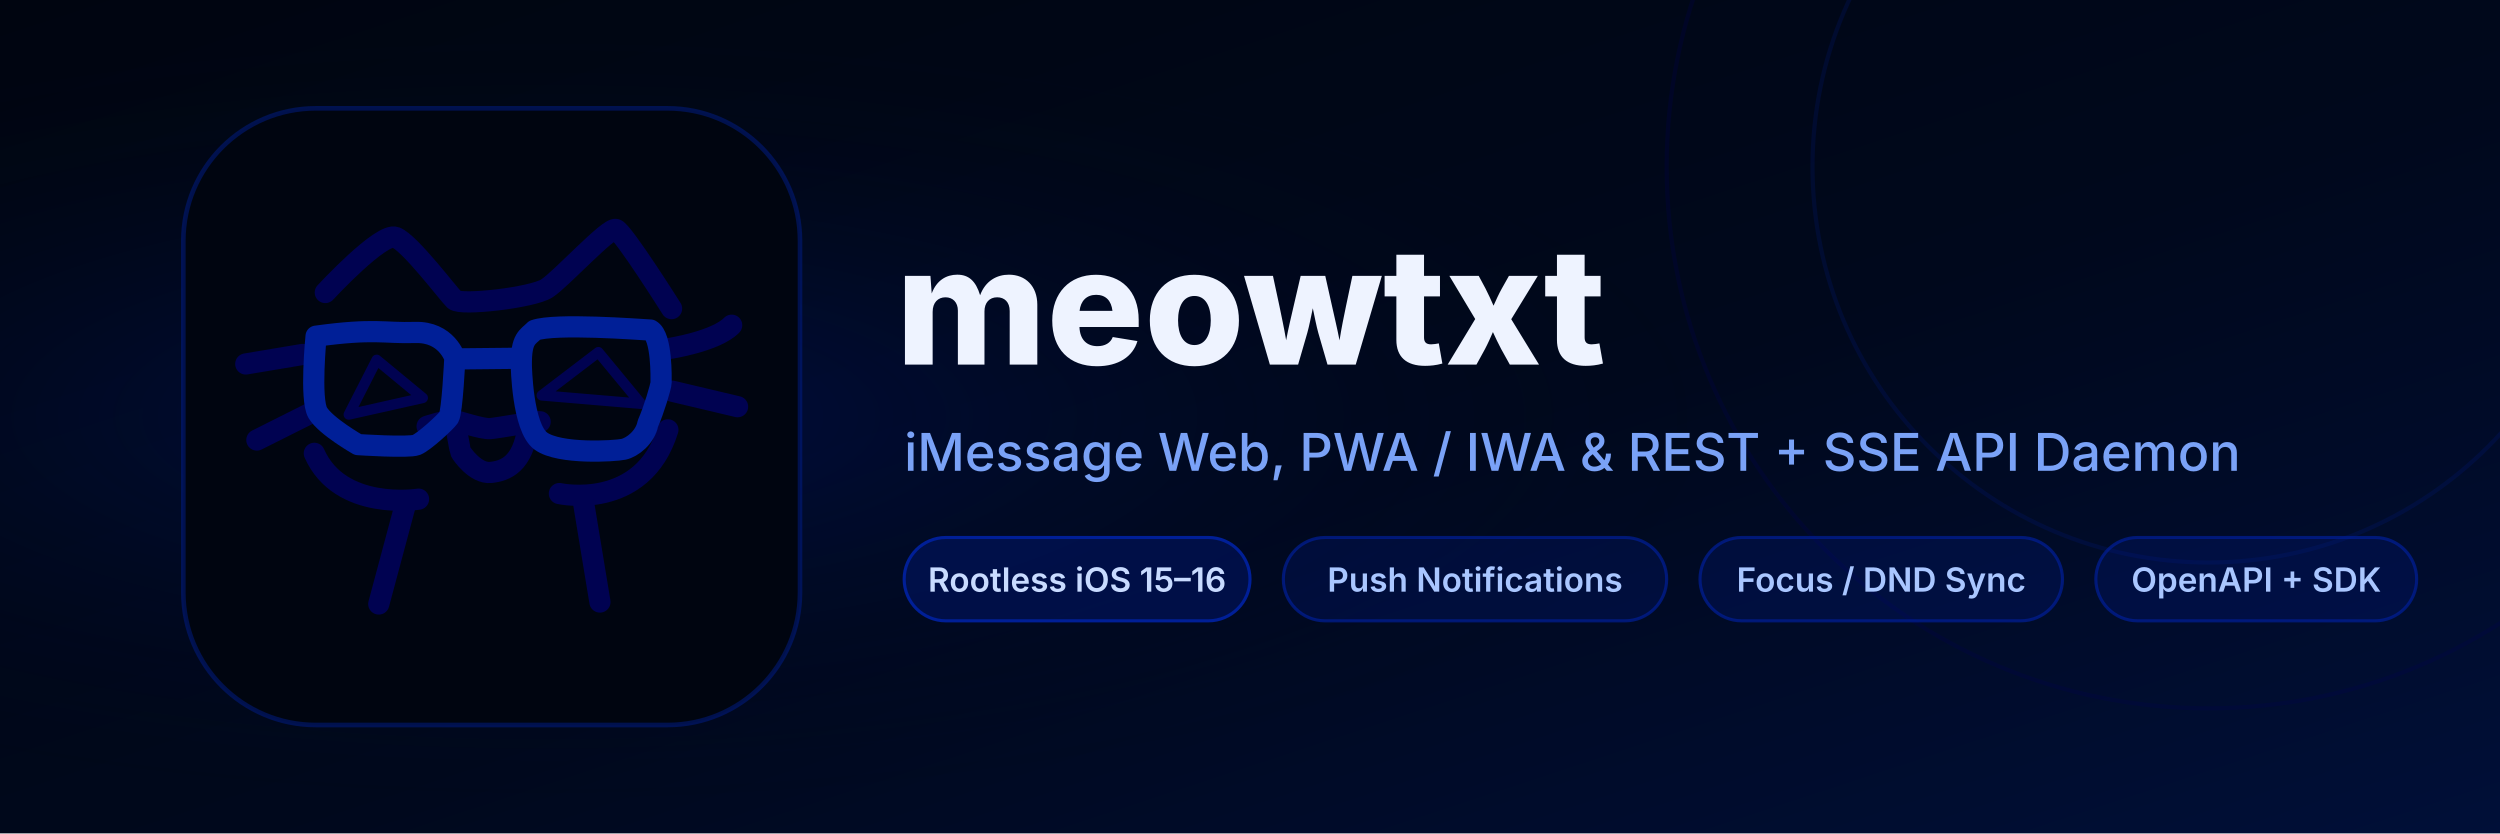
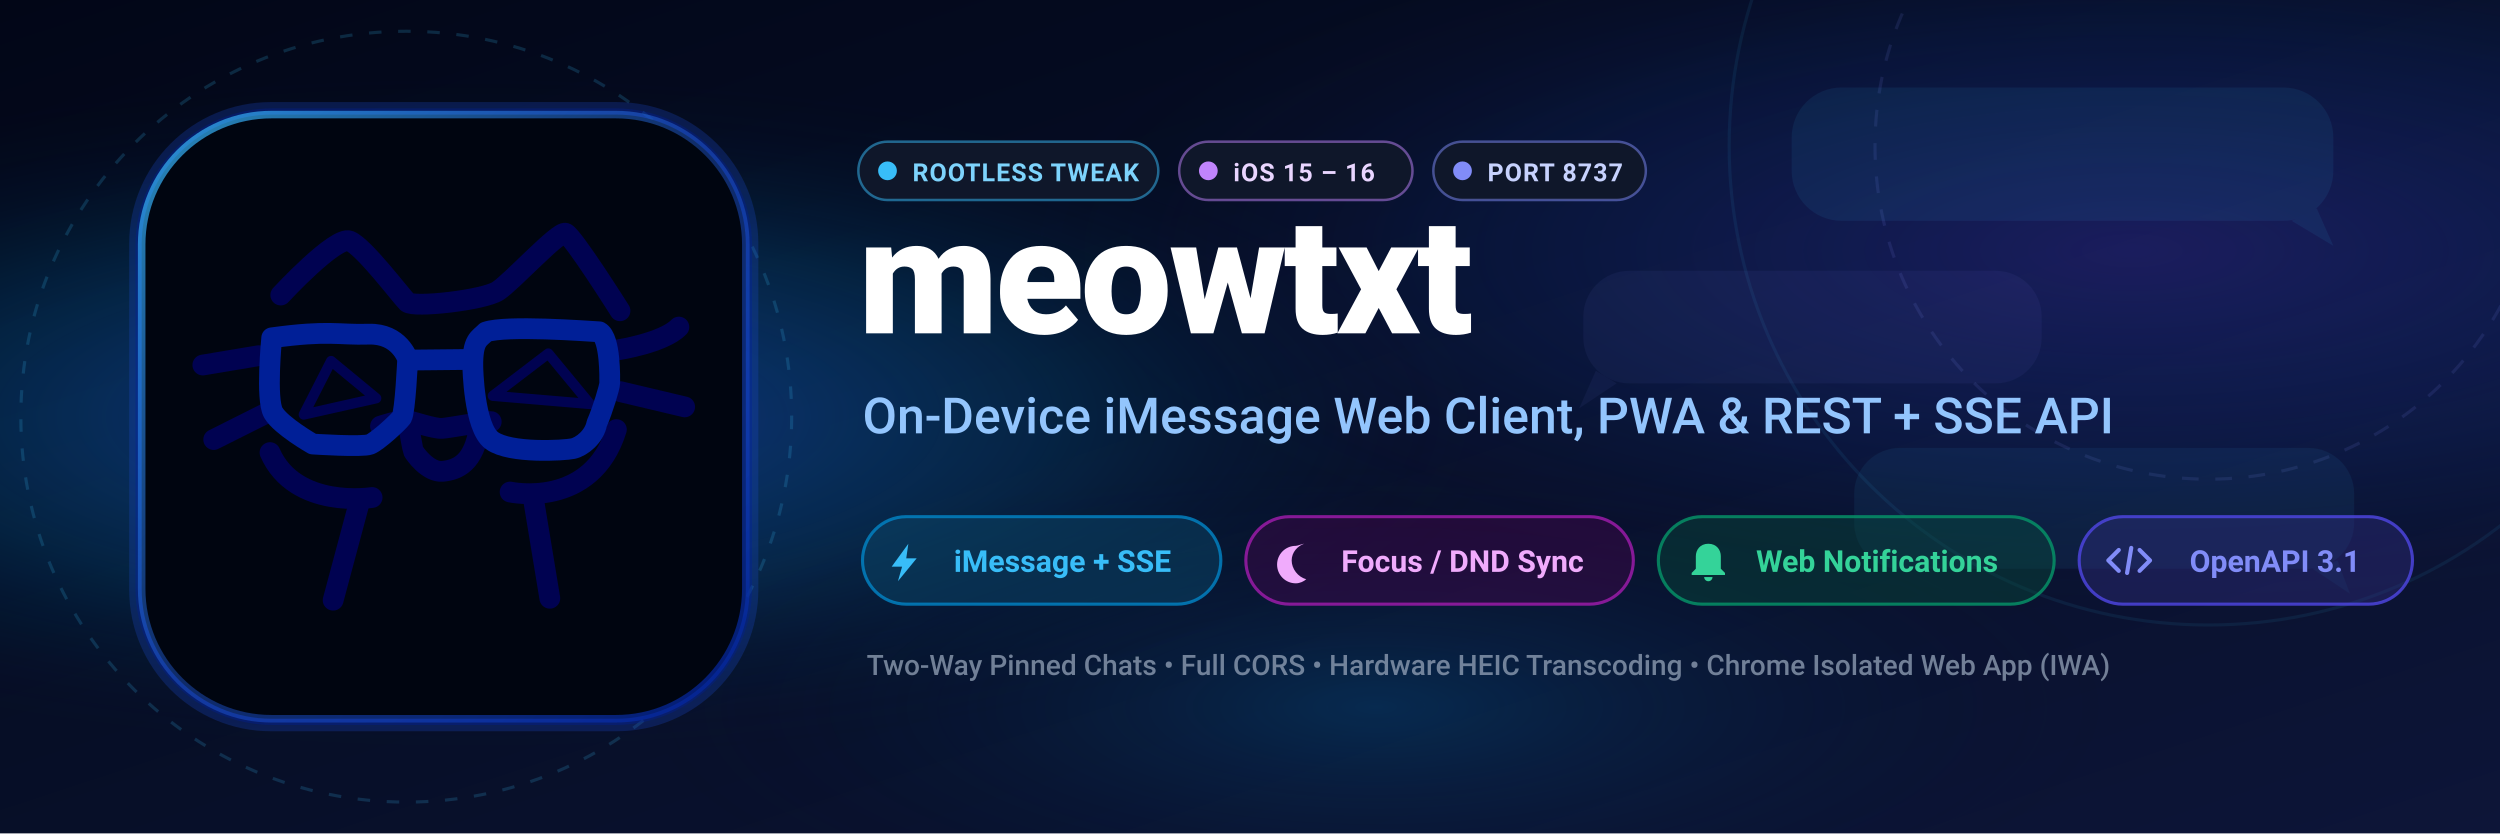
- <svg xmlns="http://www.w3.org/2000/svg" version="1.2" viewBox="0 0 1200 400" width="1200" height="400">
+ <svg xmlns="http://www.w3.org/2000/svg" viewBox="0 0 1200 400" width="1200" height="400">
  <defs>
    <linearGradient id="bgGrad" x1="0%" y1="0%" x2="100%" y2="100%">
-       <stop offset="0%" stop-color="#000510" />
-       <stop offset="55%" stop-color="#00081c" />
-       <stop offset="100%" stop-color="#000f38" />
+       <stop offset="0%" stop-color="#020617" />
+       <stop offset="45%" stop-color="#060e26" />
+       <stop offset="100%" stop-color="#0d1538" />
    </linearGradient>
-     <radialGradient id="glowGrad" cx="22%" cy="50%" r="48%">
-       <stop offset="0%" stop-color="#001f97" stop-opacity="0.32" />
-       <stop offset="100%" stop-color="#000510" stop-opacity="0" />
+     <radialGradient id="iconGlow" cx="19%" cy="50%" r="42%">
+       <stop offset="0%" stop-color="#1d4ed8" stop-opacity="0.55" />
+       <stop offset="55%" stop-color="#0284c7" stop-opacity="0.18" />
+       <stop offset="100%" stop-color="#020617" stop-opacity="0" />
    </radialGradient>
+     <radialGradient id="rightGlow" cx="85%" cy="30%" r="45%">
+       <stop offset="0%" stop-color="#4338ca" stop-opacity="0.32" />
+       <stop offset="60%" stop-color="#1d4ed8" stop-opacity="0.1" />
+       <stop offset="100%" stop-color="#060e26" stop-opacity="0" />
+     </radialGradient>
+     <radialGradient id="bottomGlow" cx="55%" cy="85%" r="40%">
+       <stop offset="0%" stop-color="#0284c7" stop-opacity="0.22" />
+       <stop offset="75%" stop-color="#020617" stop-opacity="0" />
+     </radialGradient>
+     <linearGradient id="glassBorder" x1="0%" y1="0%" x2="100%" y2="100%">
+       <stop offset="0%" stop-color="#38bdf8" stop-opacity="0.75" />
+       <stop offset="50%" stop-color="#2563eb" stop-opacity="0.4" />
+       <stop offset="100%" stop-color="#001f97" stop-opacity="0.75" />
+     </linearGradient>
  </defs>
  <rect width="1200" height="400" fill="url(#bgGrad)" />
-   <rect width="1200" height="400" fill="url(#glowGrad)" />
-   <circle cx="1060" cy="80" r="190" fill="none" stroke="#001f97" stroke-width="2" stroke-opacity="0.18" />
-   <circle cx="1060" cy="80" r="260" fill="none" stroke="#000251" stroke-width="2" stroke-opacity="0.25" />
-   <g transform="translate(88, 52) scale(0.37)">
-     <g id="bg">
-       <path fill-rule="evenodd" fill="#000510" d="m172 0h456c94.99 0 172 77.01 172 172v456c0 94.99-77.01 172-172 172h-456c-94.99 0-172-77.01-172-172v-456c0-94.99 77.01-172 172-172z" />
-       <path fill-rule="evenodd" fill="none" stroke="#001f97" stroke-width="6" stroke-opacity="0.45" d="m172 0h456c94.99 0 172 77.01 172 172v456c0 94.99-77.01 172-172 172h-456c-94.99 0-172-77.01-172-172v-456c0-94.99 77.01-172 172-172z" />
-     </g>
-     <g id="cat copy">
-       <g id="cat things">
-         <path fill-rule="evenodd" fill="none" stroke="#000251" stroke-linecap="round" stroke-linejoin="round" stroke-width="27.5" d="m81 331.63l73.83-12.36" />
-         <path fill-rule="evenodd" fill="none" stroke="#000251" stroke-linecap="round" stroke-linejoin="round" stroke-width="27.5" d="m95.39 430.29l68.43-34.3" />
-         <path fill-rule="evenodd" fill="none" stroke="#000251" stroke-linecap="round" stroke-linejoin="round" stroke-width="27.5" d="m719 387.05l-84.96-20.14" />
-         <path fill-rule="evenodd" fill="none" stroke="#000251" stroke-linecap="round" stroke-linejoin="round" stroke-width="27.5" d="m630.4 311.6c0 0 60.53-9.22 80.96-30.24" />
+   <rect width="1200" height="400" fill="url(#iconGlow)" />
+   <rect width="1200" height="400" fill="url(#rightGlow)" />
+   <rect width="1200" height="400" fill="url(#bottomGlow)" />
+   <circle cx="195" cy="200" r="185" fill="none" stroke="#38bdf8" stroke-width="1.5" stroke-opacity="0.18" stroke-dasharray="6 8" />
+   <circle cx="1060" cy="70" r="160" fill="none" stroke="#818cf8" stroke-width="1.5" stroke-opacity="0.12" stroke-dasharray="8 8" />
+   <circle cx="1060" cy="70" r="230" fill="none" stroke="#38bdf8" stroke-width="1.5" stroke-opacity="0.08" />
+   <g opacity="0.08" transform="translate(860, 42)">
+     <rect x="0" y="0" width="260" height="64" rx="24" fill="#38bdf8" />
+     <path d="M240 64 L260 76 L252 58 Z" fill="#38bdf8" />
+   </g>
+   <g opacity="0.06" transform="translate(760, 130)">
+     <rect x="0" y="0" width="220" height="54" rx="22" fill="#818cf8" />
+     <path d="M16 54 L-2 66 L6 48 Z" fill="#818cf8" />
+   </g>
+   <g opacity="0.07" transform="translate(890, 215)">
+     <rect x="0" y="0" width="240" height="58" rx="22" fill="#38bdf8" />
+     <path d="M220 58 L238 70 L232 54 Z" fill="#38bdf8" />
+   </g>
+   <g transform="translate(68, 55)">
+     <rect x="-6" y="-6" width="302" height="302" rx="68" fill="#1d4ed8" fill-opacity="0.25" />
+     <rect x="-3" y="-3" width="296" height="296" rx="66" fill="#001f97" fill-opacity="0.35" />
+     <g transform="scale(0.3625)">
+       <g id="bg">
+         <path fill-rule="evenodd" fill="#000510" d="m172 0h456c94.99 0 172 77.01 172 172v456c0 94.99-77.01 172-172 172h-456c-94.99 0-172-77.01-172-172v-456c0-94.99 77.01-172 172-172z" />
      </g>
-       <g id="body">
-         <g id="body bottom">
-           <path fill-rule="evenodd" fill="none" stroke="#000251" stroke-linecap="round" stroke-linejoin="round" stroke-width="27.5" d="m487.86 499.77c0 0 107.99 23.69 140.74-82.67" />
-           <path fill-rule="evenodd" fill="none" stroke="#000251" stroke-linecap="round" stroke-linejoin="round" stroke-width="27.5" d="m540.45 640.46l-22.69-137.47" />
-           <path fill-rule="evenodd" fill="none" stroke="#000251" stroke-linecap="round" stroke-linejoin="round" stroke-width="27.5" d="m253.54 643l35.13-131.07" />
-           <path fill-rule="evenodd" fill="none" stroke="#000251" stroke-linecap="round" stroke-linejoin="round" stroke-width="27.5" d="m305.13 507.02c0 0-101.87 16.29-135.19-59.46" />
+       <g id="cat copy">
+         <g id="cat things">
+           <path fill-rule="evenodd" fill="none" stroke="#000251" stroke-linecap="round" stroke-linejoin="round" stroke-width="27.5" d="m81 331.63l73.83-12.36" />
+           <path fill-rule="evenodd" fill="none" stroke="#000251" stroke-linecap="round" stroke-linejoin="round" stroke-width="27.5" d="m95.39 430.29l68.43-34.3" />
+           <path fill-rule="evenodd" fill="none" stroke="#000251" stroke-linecap="round" stroke-linejoin="round" stroke-width="27.5" d="m719 387.05l-84.96-20.14" />
+           <path fill-rule="evenodd" fill="none" stroke="#000251" stroke-linecap="round" stroke-linejoin="round" stroke-width="27.5" d="m630.4 311.6c0 0 60.53-9.22 80.96-30.24" />
        </g>
-         <g id="body top">
-           <path fill-rule="evenodd" fill="none" stroke="#000251" stroke-linecap="round" stroke-linejoin="round" stroke-width="27.5" d="m184.19 238.94c0 0 72.71-78.73 91.25-71.54 18.54 7.19 68.03 73.06 76.21 80.96 8.18 7.9 101.36-2.63 120.14-14.89 18.78-12.26 79.93-79.45 89.39-76.37 9.45 3.09 72.21 102.71 72.21 102.71" />
+         <g id="body">
+           <g id="body bottom">
+             <path fill-rule="evenodd" fill="none" stroke="#000251" stroke-linecap="round" stroke-linejoin="round" stroke-width="27.5" d="m487.86 499.77c0 0 107.99 23.69 140.74-82.67" />
+             <path fill-rule="evenodd" fill="none" stroke="#000251" stroke-linecap="round" stroke-linejoin="round" stroke-width="27.5" d="m540.45 640.46l-22.69-137.47" />
+             <path fill-rule="evenodd" fill="none" stroke="#000251" stroke-linecap="round" stroke-linejoin="round" stroke-width="27.5" d="m253.54 643l35.13-131.07" />
+             <path fill-rule="evenodd" fill="none" stroke="#000251" stroke-linecap="round" stroke-linejoin="round" stroke-width="27.5" d="m305.13 507.02c0 0-101.87 16.29-135.19-59.46" />
+           </g>
+           <g id="body top">
+             <path fill-rule="evenodd" fill="none" stroke="#000251" stroke-linecap="round" stroke-linejoin="round" stroke-width="27.5" d="m184.19 238.94c0 0 72.71-78.73 91.25-71.54 18.54 7.19 68.03 73.06 76.21 80.96 8.18 7.9 101.36-2.63 120.14-14.89 18.78-12.26 79.93-79.45 89.39-76.37 9.45 3.09 72.21 102.71 72.21 102.71" />
+           </g>
+         </g>
+         <g id="mouth">
+           <path fill-rule="evenodd" fill="none" stroke="#000251" stroke-linecap="round" stroke-linejoin="round" stroke-width="27.5" d="m316.26 412.53c0 0 27.57-8.95 34.43-7.74 6.85 1.21 36.72 11.34 46.84 10.74 10.13-0.61 59.6-10.13 65.35-8.92" />
+           <path fill-rule="evenodd" fill="none" stroke="#000251" stroke-linecap="round" stroke-linejoin="round" stroke-width="27.5" d="m354.29 416.62c0 0 4.55 26.85 5.61 29.09 1.06 2.24 18.99 28.63 38.84 26.64 19.84-2 41.49-11.23 48.2-57.38" />
+         </g>
+         <g id="Eyes">
+           <path fill-rule="evenodd" fill="none" stroke="#000251" stroke-linecap="round" stroke-linejoin="round" stroke-width="13.5" d="m464.98 372.38l73.45-56.04 55.3 66.94z" />
+           <path fill-rule="evenodd" fill="none" stroke="#000251" stroke-linecap="round" stroke-linejoin="round" stroke-width="13.5" d="m214.65 397.23l36.19-70.93 59.76 49.36z" />
+         </g>
+         <g id="Glasses">
+           <path fill-rule="evenodd" fill="none" stroke="#001f97" stroke-linecap="round" stroke-linejoin="round" stroke-width="27.5" d="m172.22 295.6c0 0-8.15 81.82 2.15 99.3 10.29 17.49 52.2 41.34 52.2 41.34 0 0 65.82 4.38 75.77 0.43 9.95-3.95 37.34-29.26 41.96-35.55 4.63-6.29 7.92-77.39 7.92-77.39 0 0-10.71-34.26-51.57-32.97-40.85 1.29-51.93-5.67-128.43 4.84z" />
+           <path fill-rule="evenodd" fill="none" stroke="#001f97" stroke-linecap="round" stroke-linejoin="round" stroke-width="27.5" d="m355.56 325.05l82.55-0.86" />
+           <path fill-rule="evenodd" fill="none" stroke="#001f97" stroke-linecap="round" stroke-linejoin="round" stroke-width="27.5" d="m438.49 333.5c0 0 1.2 80.71 25.32 98.19 24.12 17.48 95.6 13.08 107.19 10.64 11.59-2.43 28.36-15.76 31.67-33.31 7.66-17.31 17.12-48.63 17.12-53.54 0-4.91 1.26-59.47-13.72-67.83-15.22-0.84-123.55-9.1-150.3 0.26-8.72 9.11-17.79 9.79-17.28 45.59z" />
        </g>
      </g>
-       <g id="mouth">
-         <path fill-rule="evenodd" fill="none" stroke="#000251" stroke-linecap="round" stroke-linejoin="round" stroke-width="27.5" d="m316.26 412.53c0 0 27.57-8.95 34.43-7.74 6.85 1.21 36.72 11.34 46.84 10.74 10.13-0.61 59.6-10.13 65.35-8.92" />
-         <path fill-rule="evenodd" fill="none" stroke="#000251" stroke-linecap="round" stroke-linejoin="round" stroke-width="27.5" d="m354.29 416.62c0 0 4.55 26.85 5.61 29.09 1.06 2.24 18.99 28.63 38.84 26.64 19.84-2 41.49-11.23 48.2-57.38" />
+       <path fill-rule="evenodd" fill="none" stroke="url(#glassBorder)" stroke-width="10" d="m172 0h456c94.99 0 172 77.01 172 172v456c0 94.99-77.01 172-172 172h-456c-94.99 0-172-77.01-172-172v-456c0-94.99 77.01-172 172-172z" />
+     </g>
+   </g>
+   <g transform="translate(412, 0)">
+     <g transform="translate(0, 68)">
+       <rect x="0" y="0" width="144" height="28" rx="14" fill="#0f172a" stroke="#38bdf8" stroke-width="1.2" stroke-opacity="0.5" />
+       <circle cx="14" cy="14" r="4.5" fill="#38bdf8" />
+       <text x="26" y="19" font-family="system-ui, -apple-system, BlinkMacSystemFont, 'Segoe UI', Roboto, sans-serif" font-size="12" font-weight="700" fill="#7dd3fc" letter-spacing="0.5">ROOTLESS TWEAK</text>
+       <rect x="154" y="0" width="112" height="28" rx="14" fill="#0f172a" stroke="#c084fc" stroke-width="1.2" stroke-opacity="0.5" />
+       <circle cx="168" cy="14" r="4.5" fill="#c084fc" />
+       <text x="180" y="19" font-family="system-ui, -apple-system, BlinkMacSystemFont, 'Segoe UI', Roboto, sans-serif" font-size="12" font-weight="700" fill="#e9d5ff" letter-spacing="0.5">iOS 15 – 16</text>
+       <rect x="276" y="0" width="102" height="28" rx="14" fill="#0f172a" stroke="#818cf8" stroke-width="1.2" stroke-opacity="0.5" />
+       <circle cx="290" cy="14" r="4.5" fill="#818cf8" />
+       <text x="302" y="19" font-family="system-ui, -apple-system, BlinkMacSystemFont, 'Segoe UI', Roboto, sans-serif" font-size="12" font-weight="700" fill="#c7d2fe" letter-spacing="0.5">PORT 8737</text>
+     </g>
+     <text x="0" y="160" font-family="system-ui, -apple-system, BlinkMacSystemFont, 'Segoe UI', Roboto, sans-serif" font-size="78" font-weight="800" fill="#ffffff" letter-spacing="-1.5">meowtxt</text>
+     <text x="2" y="208" font-family="system-ui, -apple-system, BlinkMacSystemFont, 'Segoe UI', Roboto, sans-serif" font-size="24" font-weight="500" fill="#93c5fd">On-Device iMessage Web Client, PWA &amp; REST + SSE API</text>
+     <g transform="translate(2, 248)">
+       <g transform="translate(0, 0)">
+         <rect width="172" height="42" rx="21" fill="#0c4a6e" fill-opacity="0.45" stroke="#0284c7" stroke-width="1.5" stroke-opacity="0.8" />
+         <path d="M22 13 L14 24 L19 24 L17 31 L26 20 L21 20 Z" fill="#38bdf8" />
+         <text x="96" y="26.5" text-anchor="middle" font-family="system-ui, -apple-system, BlinkMacSystemFont, 'Segoe UI', Roboto, sans-serif" font-size="14.5" font-weight="600" fill="#38bdf8">iMessage + SSE</text>
      </g>
-       <g id="Eyes">
-         <path fill-rule="evenodd" fill="none" stroke="#000251" stroke-linecap="round" stroke-linejoin="round" stroke-width="13.5" d="m464.98 372.38l73.45-56.04 55.3 66.94z" />
-         <path fill-rule="evenodd" fill="none" stroke="#000251" stroke-linecap="round" stroke-linejoin="round" stroke-width="13.5" d="m214.65 397.23l36.19-70.93 59.76 49.36z" />
+       <g transform="translate(184, 0)">
+         <rect width="186" height="42" rx="21" fill="#4a044e" fill-opacity="0.4" stroke="#a21caf" stroke-width="1.5" stroke-opacity="0.8" />
+         <path d="M24 14 C19 14 15 18 15 23 C15 28 19 32 24 32 C26 32 28 31 29 30 C25 29 22 25 22 21 C22 17 25 14 28 13 C27 13 25 14 24 14 Z" fill="#f0abfc" />
+         <text x="104" y="26.5" text-anchor="middle" font-family="system-ui, -apple-system, BlinkMacSystemFont, 'Segoe UI', Roboto, sans-serif" font-size="14.5" font-weight="600" fill="#f0abfc">Focus / DND Sync</text>
      </g>
-       <g id="Glasses">
-         <path fill-rule="evenodd" fill="none" stroke="#001f97" stroke-linecap="round" stroke-linejoin="round" stroke-width="27.5" d="m172.22 295.6c0 0-8.15 81.82 2.15 99.3 10.29 17.49 52.2 41.34 52.2 41.34 0 0 65.82 4.38 75.77 0.43 9.95-3.95 37.34-29.26 41.96-35.55 4.63-6.29 7.92-77.39 7.92-77.39 0 0-10.71-34.26-51.57-32.97-40.85 1.29-51.93-5.67-128.43 4.84z" />
-         <path fill-rule="evenodd" fill="none" stroke="#001f97" stroke-linecap="round" stroke-linejoin="round" stroke-width="27.5" d="m355.56 325.05l82.55-0.86" />
-         <path fill-rule="evenodd" fill="none" stroke="#001f97" stroke-linecap="round" stroke-linejoin="round" stroke-width="27.5" d="m438.49 333.5c0 0 1.2 80.71 25.32 98.19 24.12 17.48 95.6 13.08 107.19 10.64 11.59-2.43 28.36-15.76 31.67-33.31 7.66-17.31 17.12-48.63 17.12-53.54 0-4.91 1.26-59.47-13.72-67.83-15.22-0.84-123.55-9.1-150.3 0.26-8.72 9.11-17.79 9.79-17.28 45.59z" />
+       <g transform="translate(382, 0)">
+         <rect width="190" height="42" rx="21" fill="#064e3b" fill-opacity="0.4" stroke="#059669" stroke-width="1.5" stroke-opacity="0.8" />
+         <path d="M24 13 C20 13 18 16 18 19 L18 25 L16 27 L16 28 L32 28 L32 27 L30 25 L30 19 C30 16 28 13 24 13 Z M22 29 C22 30.1 22.9 31 24 31 C25.1 31 26 30.1 26 29 Z" fill="#34d399" />
+         <text x="105" y="26.5" text-anchor="middle" font-family="system-ui, -apple-system, BlinkMacSystemFont, 'Segoe UI', Roboto, sans-serif" font-size="14.5" font-weight="600" fill="#34d399">Web Notifications</text>
+       </g>
+       <g transform="translate(584, 0)">
+         <rect width="160" height="42" rx="21" fill="#312e81" fill-opacity="0.4" stroke="#4f46e5" stroke-width="1.5" stroke-opacity="0.8" />
+         <path d="M19 16 L14 21 L19 26 M29 16 L34 21 L29 26 M25 15 L23 27" fill="none" stroke="#818cf8" stroke-width="2" stroke-linecap="round" stroke-linejoin="round" />
+         <text x="94" y="26.5" text-anchor="middle" font-family="system-ui, -apple-system, BlinkMacSystemFont, 'Segoe UI', Roboto, sans-serif" font-size="14.5" font-weight="600" fill="#818cf8">OpenAPI 3.1</text>
      </g>
    </g>
-   </g>
-   <text x="430" y="175" font-family="Inter, Helvetica, Arial, sans-serif" font-size="78" font-weight="800" fill="#eef3ff">meowtxt</text>
-   <text x="434" y="226" font-family="Inter, Helvetica, Arial, sans-serif" font-size="25" font-weight="500" fill="#7aa2f7">iMessage Web, PWA / IWA &amp; REST + SSE API Daemon</text>
-   <g transform="translate(434, 258)">
-     <rect x="0" y="0" width="166" height="40" rx="20" fill="#001f97" fill-opacity="0.32" stroke="#001f97" stroke-width="1.5" />
-     <text x="83" y="26" text-anchor="middle" font-family="Inter, Helvetica, Arial, sans-serif" font-size="16" font-weight="600" fill="#c8dbff">Rootless iOS 15–16</text>
-     <rect x="182" y="0" width="184" height="40" rx="20" fill="#001f97" fill-opacity="0.22" stroke="#001f97" stroke-width="1.5" stroke-opacity="0.7" />
-     <text x="274" y="26" text-anchor="middle" font-family="Inter, Helvetica, Arial, sans-serif" font-size="16" font-weight="600" fill="#a9c6ff">Push Notifications</text>
-     <rect x="382" y="0" width="174" height="40" rx="20" fill="#001f97" fill-opacity="0.22" stroke="#001f97" stroke-width="1.5" stroke-opacity="0.7" />
-     <text x="469" y="26" text-anchor="middle" font-family="Inter, Helvetica, Arial, sans-serif" font-size="16" font-weight="600" fill="#a9c6ff">Focus / DND Sync</text>
-     <rect x="572" y="0" width="154" height="40" rx="20" fill="#001f97" fill-opacity="0.22" stroke="#001f97" stroke-width="1.5" stroke-opacity="0.7" />
-     <text x="649" y="26" text-anchor="middle" font-family="Inter, Helvetica, Arial, sans-serif" font-size="16" font-weight="600" fill="#a9c6ff">OpenAPI + SDK</text>
+     <g transform="translate(4, 324)" opacity="0.75">
+       <text x="0" y="0" font-family="system-ui, -apple-system, BlinkMacSystemFont, 'Segoe UI', Roboto, sans-serif" font-size="13.5" font-weight="500" fill="#94a3b8">Two-Way Pinned Chats • Full CORS • Hardware HEIC Transcoding • Chrome Isolated Web App (IWA)</text>
+     </g>
  </g>
</svg>
